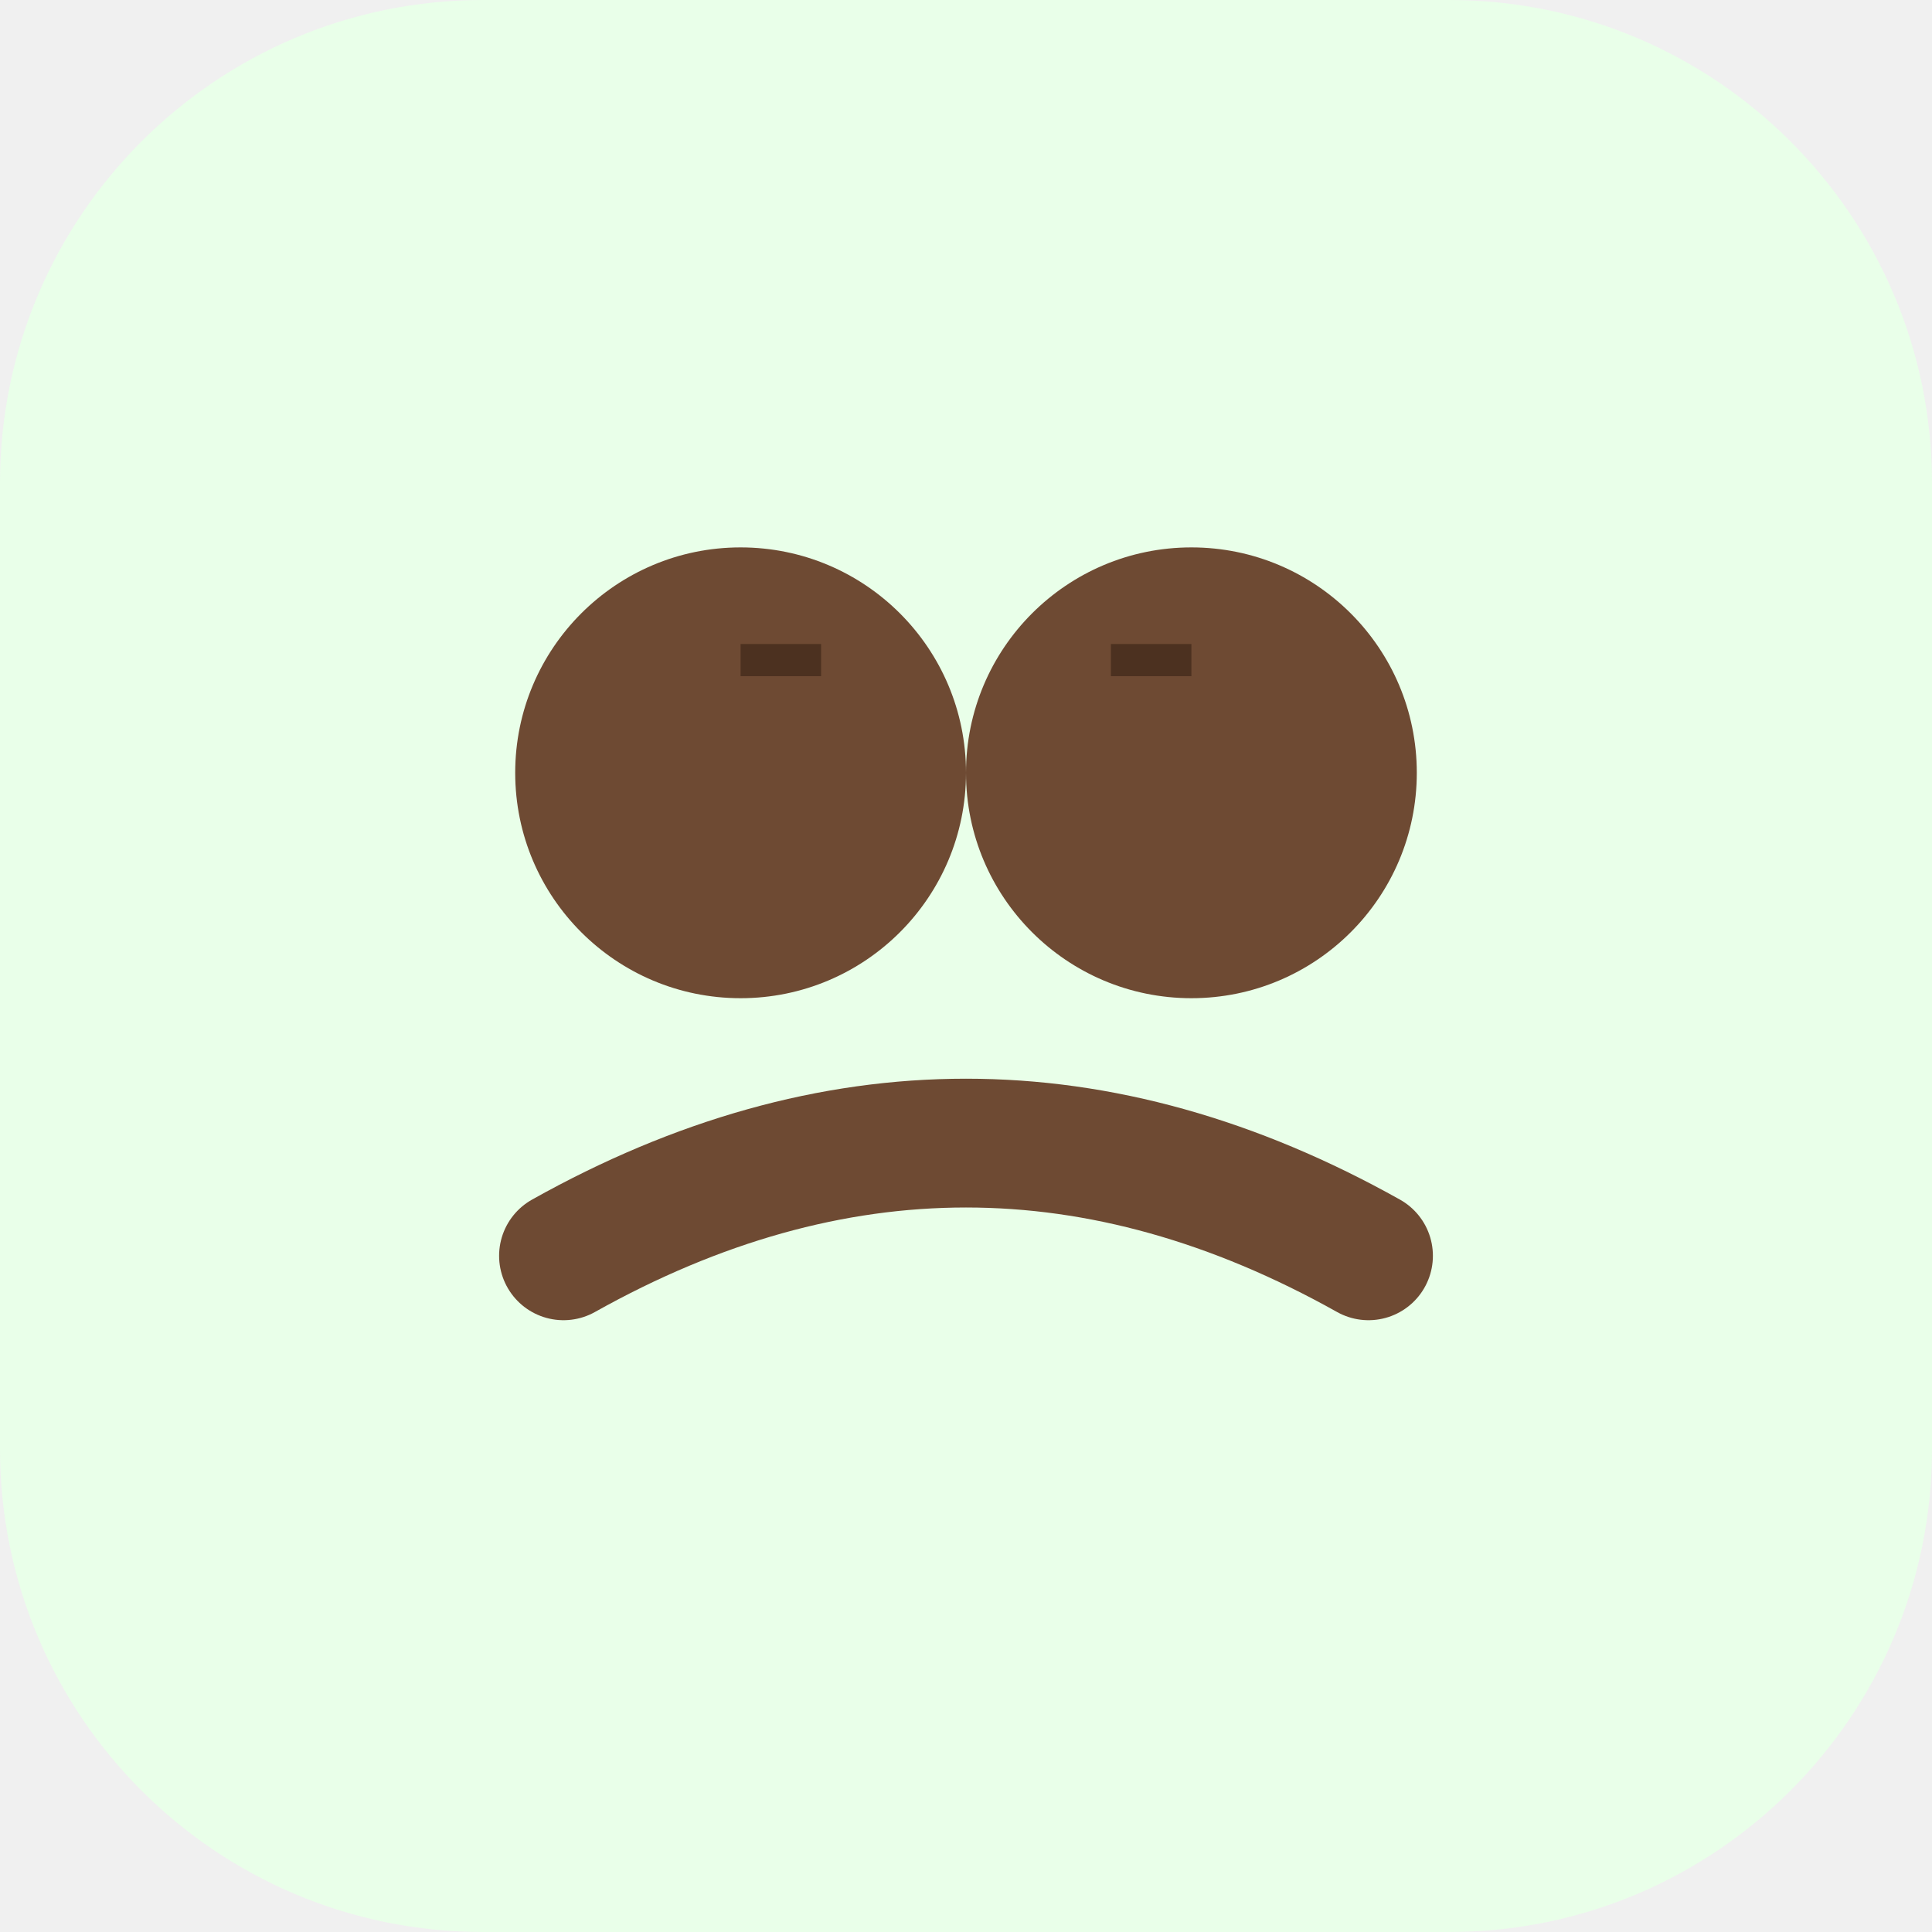
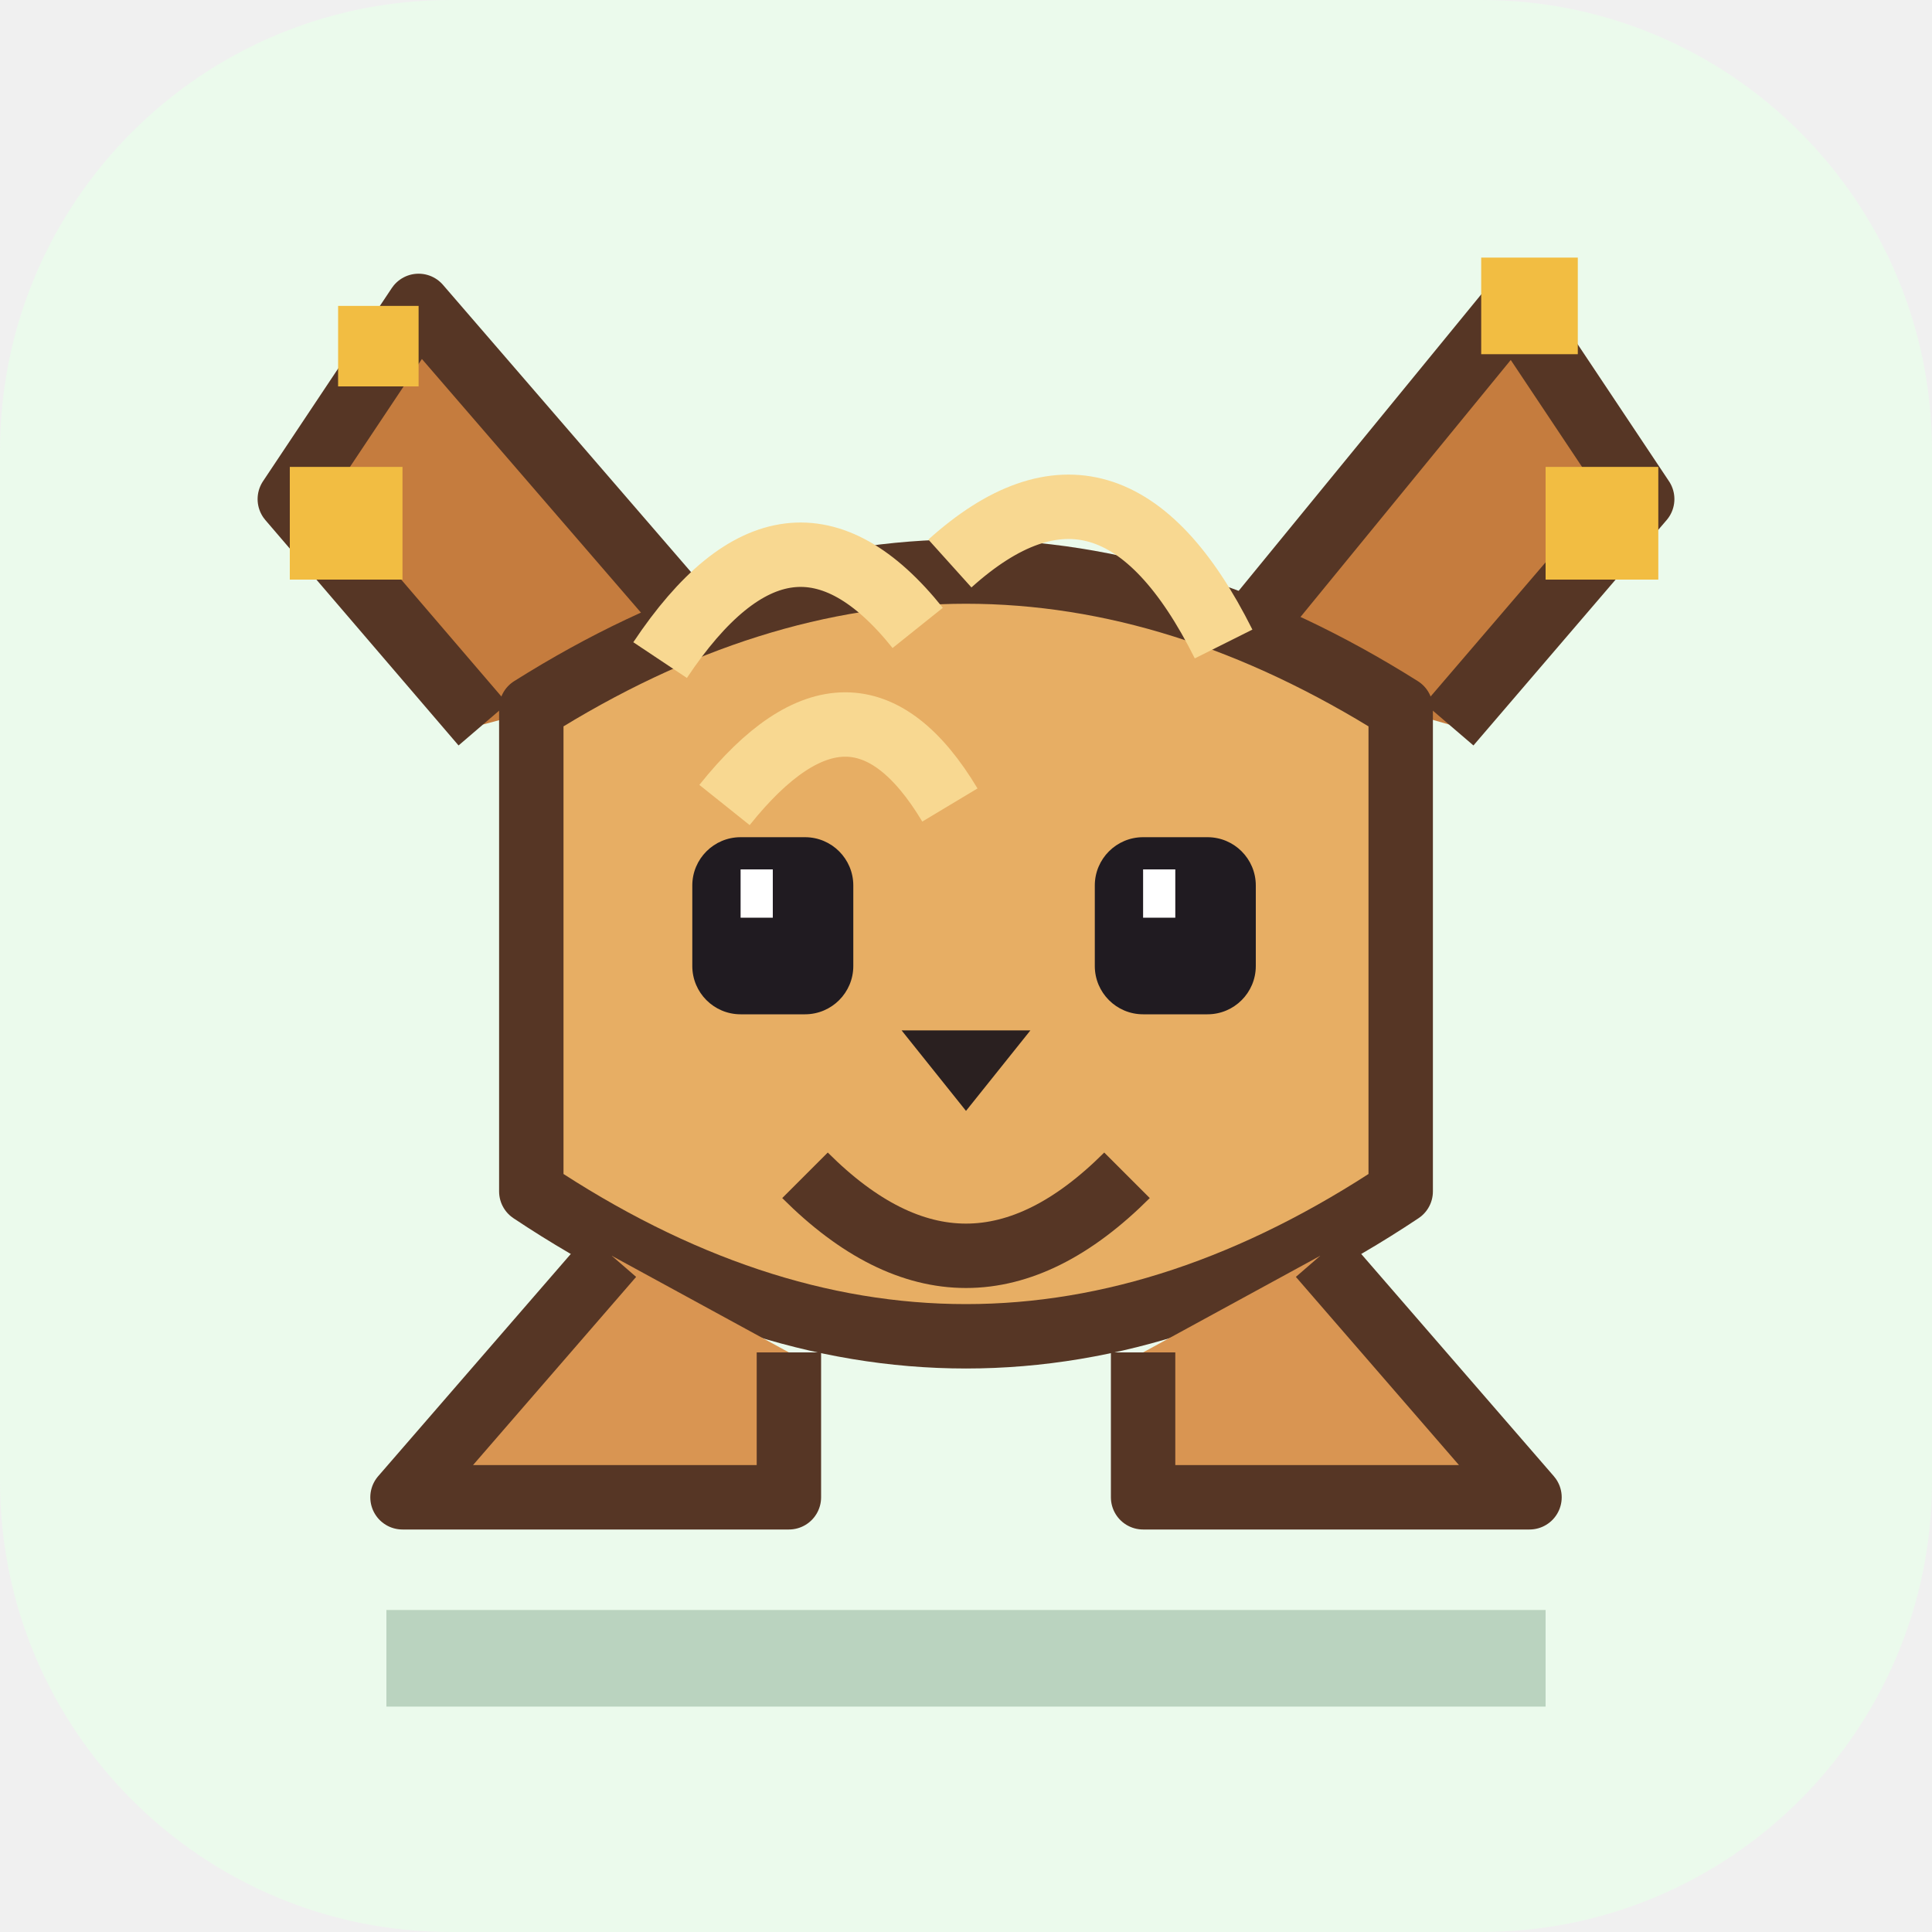
<svg xmlns="http://www.w3.org/2000/svg" viewBox="0 0 120 120">
-   <rect width="120" height="120" rx="30" fill="#e9ffe9" />
-   <circle cx="46" cy="48" r="14" fill="#6e4a33" />
-   <circle cx="74" cy="48" r="14" fill="#6e4a33" />
-   <path d="M35 78q25-14 50 0" fill="none" stroke="#6e4a33" stroke-width="8" stroke-linecap="round" />
-   <path d="M46 41h5M69 41h5" stroke="#4c3120" stroke-width="2" />
+   <rect width="120" height="120" rx="28" fill="#ebfaec" />
+   <path d="M24 100h72v6H24z" fill="#8aac92" opacity=".5" />
+   <path d="M30 45 18 31l8-12 19 22M90 45l12-14-8-12-18 22" fill="#c57c3e" stroke="#563625" stroke-width="4" stroke-linejoin="round" />
+   <path d="M33 44Q60 27 87 44v30Q60 92 33 74Z" fill="#e7ae64" stroke="#563625" stroke-width="4" stroke-linejoin="round" />
+   <path d="M41 41q8-12 16-2m2-4q10-9 17 5m-31 10q8-10 14 0" fill="none" stroke="#f8d891" stroke-width="4" />
+   <rect x="43" y="52" width="10" height="11" rx="3" fill="#201b21" />
+   <rect x="68" y="52" width="10" height="11" rx="3" fill="#201b21" />
+   <rect x="46" y="54" width="2" height="3" fill="#fff" />
+   <rect x="71" y="54" width="2" height="3" fill="#fff" />
+   <path d="M56 64h8l-4 5z" fill="#2a2020" />
+   <path d="M50 73q10 10 20 0" fill="none" stroke="#563625" stroke-width="4" />
+   <path d="M38 78 25 93h24v-9m33-6 13 15H71v-9" fill="#d99552" stroke="#563625" stroke-width="4" stroke-linejoin="round" />
+   <path d="M18 29h7v7h-7zm78 0h7v7h-7zm-4-13h6v6h-6zm-71 3h5v5h-5z" fill="#f2bd42" />
</svg>
